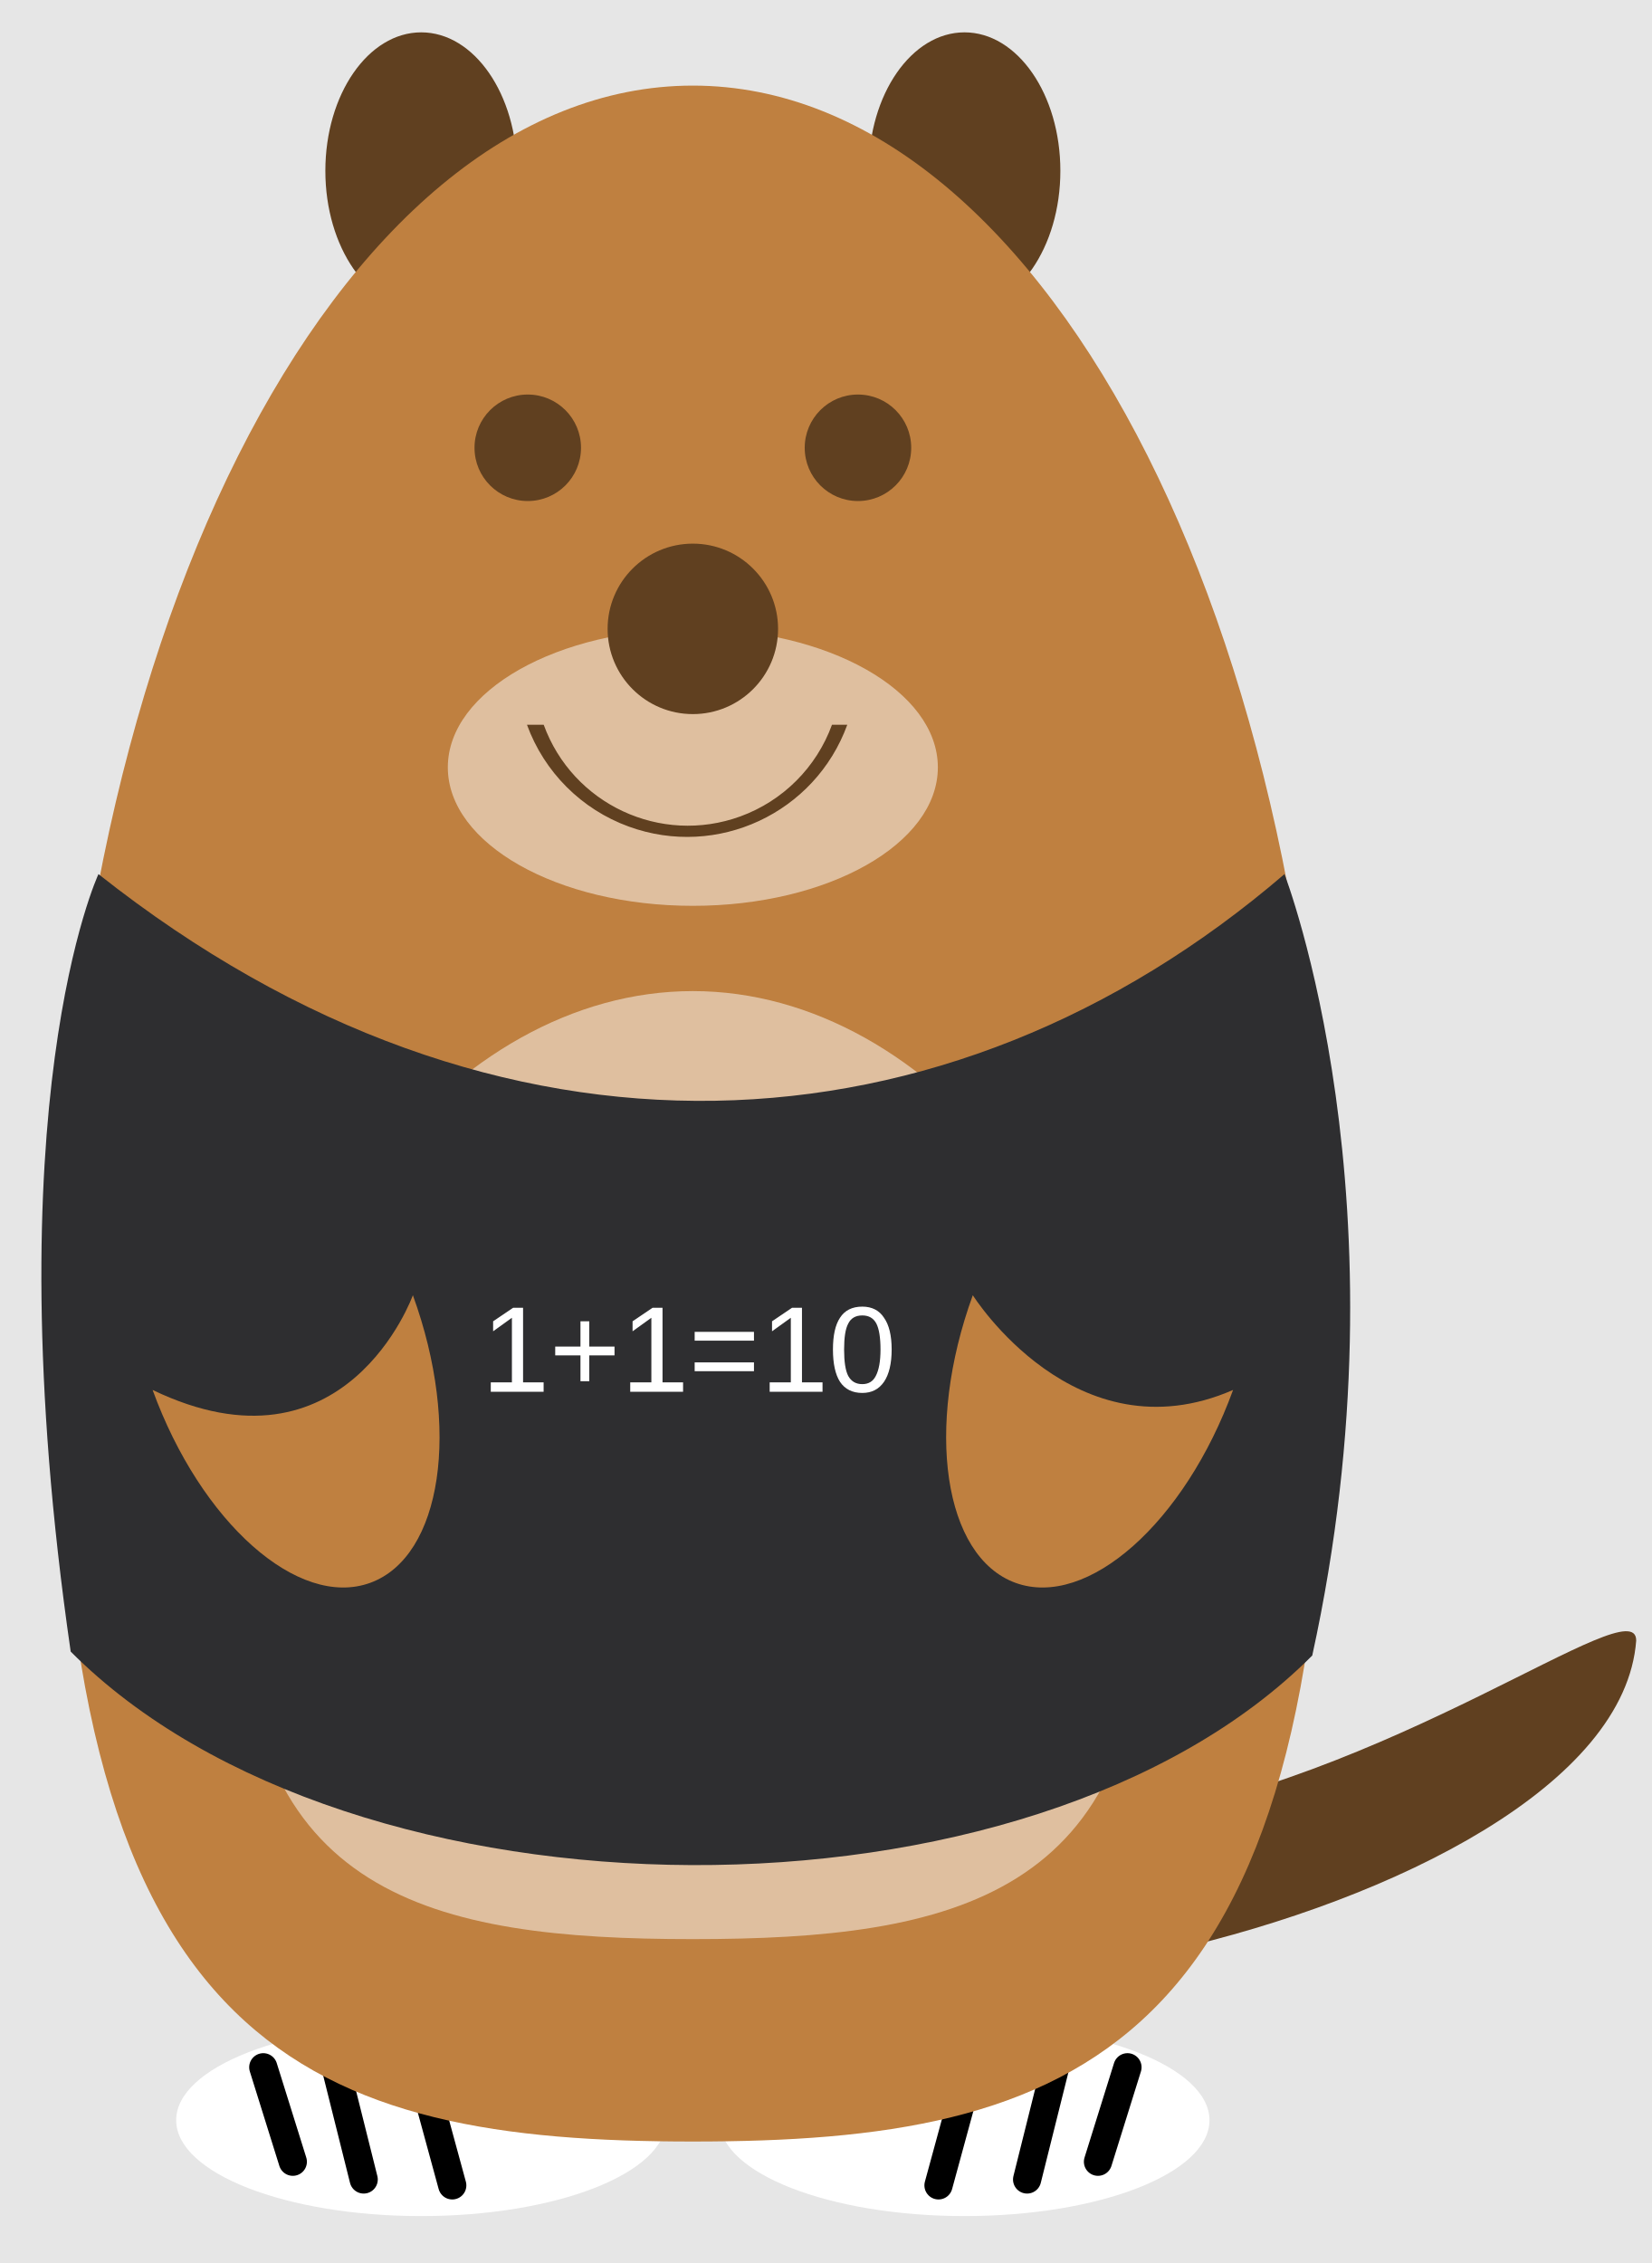
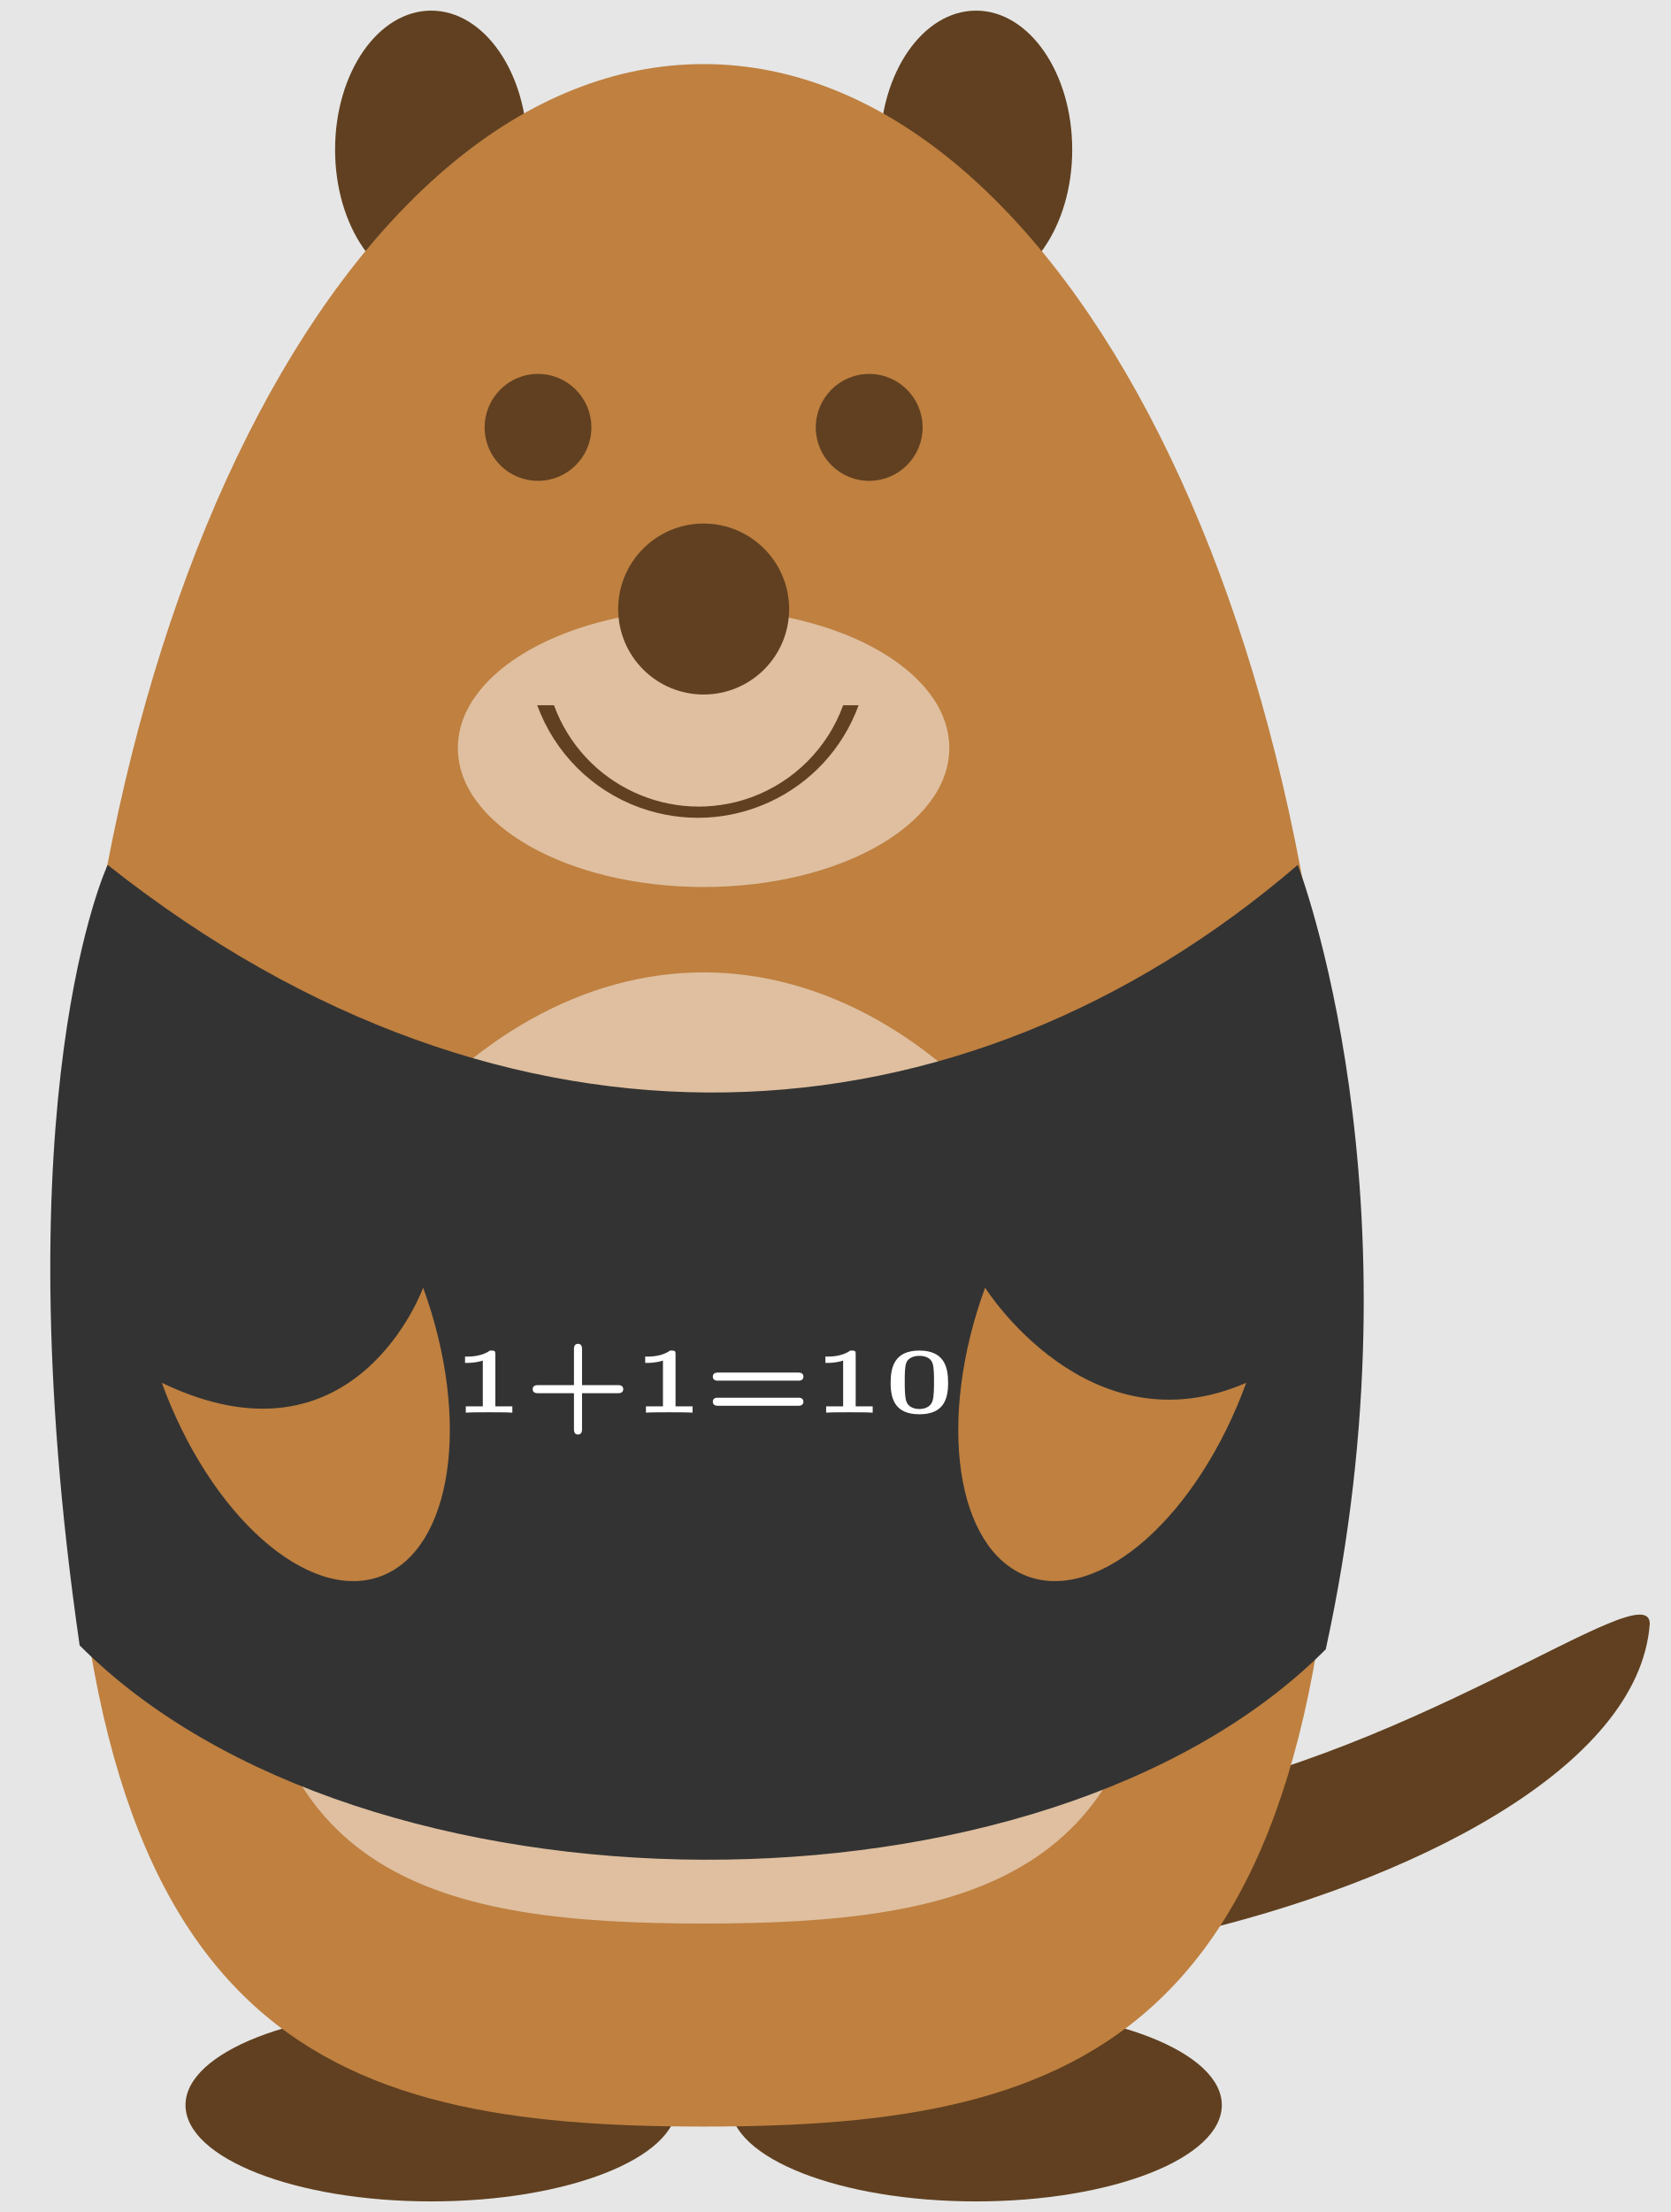
- <svg xmlns="http://www.w3.org/2000/svg" version="1.1" id="svg2" xml:space="preserve" width="58.598" height="80.294" viewBox="0 0 58.598 80.294">
-   <defs id="defs6" />
-   <g id="g10" transform="matrix(1.333333,0,0,-1.333333,0.9600646,79.0065)">
-     <rect style="opacity:1;fill:#e6e6e6;fill-opacity:1;fill-rule:evenodd;stroke:none;stroke-width:5.669;stroke-linecap:round;stroke-miterlimit:4;stroke-dasharray:none;stroke-dashoffset:0;stroke-opacity:1" id="rect31" width="55.626" height="70.619" x="-4.223" y="-62.787" transform="scale(1,-1)" />
-     <path id="path26" style="fill:#ffffff;fill-opacity:1;fill-rule:nonzero;stroke:none" d="m 31.465,2.834 c 0,1.409 -2.919,2.551 -6.52,2.551 -3.601,0 -6.52,-1.142 -6.52,-2.551 0,-1.409 2.919,-2.551 6.52,-2.551 3.601,0 6.52,1.142 6.52,2.551 z" />
-     <path id="path22" style="fill:#ffffff;fill-opacity:1;fill-rule:nonzero;stroke:none" d="m 17.008,2.834 c 0,1.409 -2.919,2.551 -6.52,2.551 -3.601,0 -6.52,-1.142 -6.52,-2.551 0,-1.409 2.919,-2.551 6.52,-2.551 3.601,0 6.52,1.142 6.52,2.551 z" />
-     <path style="fill:none;fill-rule:evenodd;stroke:#000000;stroke-width:0.75px;stroke-linecap:round;stroke-linejoin:miter;stroke-opacity:1" d="M 6.286,4.243 7.072,1.729" id="path1089" />
-     <path style="fill:none;fill-rule:evenodd;stroke:#000000;stroke-width:0.75px;stroke-linecap:round;stroke-linejoin:miter;stroke-opacity:1" d="M 8.172,4.4 8.958,1.257" id="path1091" />
-     <path style="fill:none;fill-rule:evenodd;stroke:#000000;stroke-width:0.75px;stroke-linecap:round;stroke-linejoin:miter;stroke-opacity:1" d="M 10.372,4.558 11.315,1.1" id="path1093" />
-     <path id="path1095" d="M 29.283,4.243 28.498,1.729" style="fill:none;fill-rule:evenodd;stroke:#000000;stroke-width:0.75px;stroke-linecap:round;stroke-linejoin:miter;stroke-opacity:1" />
-     <path id="path1097" d="M 27.397,4.4 26.612,1.257" style="fill:none;fill-rule:evenodd;stroke:#000000;stroke-width:0.75px;stroke-linecap:round;stroke-linejoin:miter;stroke-opacity:1" />
-     <path id="path1099" d="M 25.197,4.558 24.254,1.1" style="fill:none;fill-rule:evenodd;stroke:#000000;stroke-width:0.75px;stroke-linecap:round;stroke-linejoin:miter;stroke-opacity:1" />
-     <path id="path30" style="fill:#604020;fill-opacity:1;fill-rule:nonzero;stroke:none" d="m 27.497,54.709 c 0,2.035 -1.142,3.685 -2.551,3.685 -1.409,0 -2.551,-1.65 -2.551,-3.685 0,-2.035 1.142,-3.685 2.551,-3.685 1.409,0 2.551,1.65 2.551,3.685 z" />
-     <path id="path34" style="fill:#604020;fill-opacity:1;fill-rule:nonzero;stroke:none" d="m 13.04,54.709 c 0,2.035 -1.142,3.685 -2.551,3.685 -1.409,0 -2.551,-1.65 -2.551,-3.685 0,-2.035 1.142,-3.685 2.551,-3.685 1.409,0 2.551,1.65 2.551,3.685 z" />
-     <path id="path38" style="fill:#604020;fill-opacity:1;fill-rule:nonzero;stroke:none" d="M 42.821,15.602 C 42.254,7.945 18.474,3.407 18.19,9.079 c -0.567,3.405 2.656,0.55 10.726,1.701 7.387,1.055 13.904,6.242 13.904,4.822" />
-     <path id="path42" style="fill:#bf8040;fill-opacity:1;fill-rule:nonzero;stroke:none" d="M 34.583,23.244 C 34.583,4.535 27.78,2.267 17.717,2.267 7.654,2.267 0.851,4.535 0.851,23.244 0.567,41.953 8.221,56.977 17.717,56.977 c 9.496,0 17.15,-15.024 16.866,-33.733 z" />
-     <path id="path46" style="fill:#dfbf9f;fill-opacity:1;fill-rule:nonzero;stroke:none" d="m 29.764,17.291 c 0,-8.504 -5.103,-9.638 -12.047,-9.638 -6.945,0 -12.047,1.134 -12.047,9.638 0,8.504 5.669,15.59 12.047,15.59 6.378,0 12.047,-7.087 12.047,-15.59 z" />
-     <path id="path58" style="fill:#dfbf9f;fill-opacity:1;fill-rule:nonzero;stroke:none" d="m 24.237,38.835 c 0,2.035 -2.919,3.685 -6.52,3.685 -3.601,0 -6.52,-1.65 -6.52,-3.685 0,-2.035 2.919,-3.685 6.52,-3.685 3.601,0 6.52,1.65 6.52,3.685 z" />
-     <path id="path62" style="fill:#604020;fill-opacity:1;fill-rule:nonzero;stroke:none" d="m 19.985,42.52 c 0,1.252 -1.015,2.268 -2.268,2.268 -1.252,0 -2.268,-1.015 -2.268,-2.268 0,-1.252 1.015,-2.268 2.268,-2.268 1.252,0 2.268,1.015 2.268,2.268 z" />
-     <path id="path66" style="fill:#604020;fill-opacity:1;fill-rule:nonzero;stroke:none" d="m 14.741,47.339 c 0,0.783 -0.635,1.417 -1.417,1.417 -0.783,0 -1.417,-0.635 -1.417,-1.417 0,-0.783 0.635,-1.417 1.417,-1.417 0.783,0 1.417,0.635 1.417,1.417 z" />
-     <path id="path70" style="fill:#604020;fill-opacity:1;fill-rule:nonzero;stroke:none" d="m 23.528,47.339 c 0,0.783 -0.635,1.417 -1.417,1.417 -0.783,0 -1.417,-0.635 -1.417,-1.417 0,-0.783 0.635,-1.417 1.417,-1.417 0.783,0 1.417,0.635 1.417,1.417 z" />
-     <path id="path74" style="fill:#604020;fill-opacity:1;fill-rule:nonzero;stroke:none" d="m 21.827,39.969 c -0.857,-2.354 -3.459,-3.567 -5.813,-2.711 -1.26,0.458 -2.252,1.451 -2.711,2.711 h 0.445 v 0 c 0.771,-2.118 3.113,-3.211 5.232,-2.44 1.134,0.413 2.027,1.306 2.44,2.44 z" />
-     <path style="fill:#2e2e30;fill-opacity:1;fill-rule:evenodd;stroke:none;stroke-width:0.75px;stroke-linecap:butt;stroke-linejoin:miter;stroke-opacity:1" d="m 1.9,35.994 c 10.623,-8.411 22.627,-7.673 31.561,0 0,0 3.381,-8.733 0.739,-20.794 C 26.728,7.694 8.633,7.799 1.161,15.305 -0.953,29.9 1.9,35.994 1.9,35.994 Z" id="path78" />
-     <path id="path50" style="fill:#bf8040;fill-opacity:1;fill-rule:nonzero;stroke:none" d="m 25.167,24.788 c -1.285,-3.531 -0.777,-6.957 1.136,-7.654 1.913,-0.696 4.505,1.602 5.79,5.133 -4.195,-1.829 -6.926,2.521 -6.926,2.521 z" />
-     <path id="path54" style="fill:#bf8040;fill-opacity:1;fill-rule:nonzero;stroke:none" d="m 9.131,17.134 c 1.913,0.696 2.421,4.123 1.136,7.654 0,0 -1.787,-4.991 -6.926,-2.521 C 4.626,18.736 7.218,16.438 9.131,17.134 Z" />
-     <text xml:space="preserve" style="font-style:normal;font-variant:normal;font-weight:normal;font-stretch:normal;font-size:3.255px;line-height:125%;font-family:Arial;-inkscape-font-specification:Arial;letter-spacing:0px;word-spacing:0px;fill:#000000;fill-opacity:1;stroke:none;stroke-width:0.75px;stroke-linecap:butt;stroke-linejoin:miter;stroke-opacity:1" x="12.091" y="-22.217" id="text840" transform="scale(1,-1)">
-       <tspan id="tspan838" x="12.091" y="-22.217" style="fill:#ffffff;stroke-width:0.75px">1+1=10</tspan>
-     </text>
+ <svg xmlns="http://www.w3.org/2000/svg" version="1.1" viewBox="0 -58.677 44.322 58.677">
+   <g id="page1">
+     <g transform="matrix(1 0 0 -1 0 0)">
+       <path d="M0 0H44.488V58.898H0Z" fill="#e6e6e6" />
+       <path d="M17.961 2.836C17.961 4.242 15.043 5.387 11.441 5.387C7.84 5.387 4.922 4.242 4.922 2.836C4.922 1.426 7.84 0.281 11.441 0.281C15.043 0.281 17.961 1.426 17.961 2.836Z" fill="#604020" />
+       <path d="M32.418 2.836C32.418 4.242 29.5 5.387 25.898 5.387C22.297 5.387 19.379 4.242 19.379 2.836C19.379 1.426 22.297 0.281 25.898 0.281C29.5 0.281 32.418 1.426 32.418 2.836Z" fill="#604020" />
+       <path d="M28.449 54.707C28.449 56.746 27.305 58.395 25.898 58.395C24.488 58.395 23.348 56.746 23.348 54.707C23.348 52.672 24.488 51.023 25.898 51.023C27.305 51.023 28.449 52.672 28.449 54.707Z" fill="#604020" />
+       <path d="M13.992 54.707C13.992 56.746 12.848 58.395 11.441 58.395C10.031 58.395 8.891 56.746 8.891 54.707C8.891 52.672 10.031 51.023 11.441 51.023C12.848 51.023 13.992 52.672 13.992 54.707Z" fill="#604020" />
+       <path d="M43.773 15.602C43.207 7.945 19.426 3.406 19.141 9.078C18.574 12.484 21.797 9.629 29.867 10.781C37.258 11.836 43.773 17.023 43.773 15.602" fill="#604020" />
+       <path d="M35.535 23.242C35.535 4.535 28.73 2.266 18.668 2.266C8.605 2.266 1.801 4.535 1.801 23.242C1.52 41.953 9.172 56.977 18.668 56.977C28.164 56.977 35.82 41.953 35.535 23.242Z" fill="#bf8040" />
+       <path d="M30.715 17.293C30.715 8.789 25.613 7.652 18.668 7.652C11.723 7.652 6.621 8.789 6.621 17.293C6.621 25.797 12.289 32.883 18.668 32.883C25.047 32.883 30.715 25.797 30.715 17.293Z" fill="#dfbf9f" />
+       <path d="M31.91 29.922C29.996 30.617 27.406 28.32 26.121 24.789C24.836 21.258 25.344 17.832 27.254 17.133C29.168 16.438 31.762 18.734 33.047 22.266C34.332 25.797 33.82 29.223 31.91 29.922Z" fill="#604020" />
+       <path d="M10.082 17.133C11.996 17.832 12.504 21.258 11.219 24.789C9.934 28.32 7.34 30.617 5.43 29.922C3.516 29.223 3.008 25.797 4.293 22.266C5.578 18.734 8.172 16.438 10.082 17.133Z" fill="#604020" />
+       <path d="M25.188 38.836C25.188 40.871 22.27 42.52 18.668 42.52C15.066 42.52 12.148 40.871 12.148 38.836C12.148 36.801 15.066 35.148 18.668 35.148C22.27 35.148 25.188 36.801 25.188 38.836Z" fill="#dfbf9f" />
+       <path d="M20.938 42.52C20.938 43.773 19.922 44.789 18.668 44.789C17.418 44.789 16.402 43.773 16.402 42.52S17.418 40.254 18.668 40.254C19.922 40.254 20.938 41.266 20.938 42.52Z" fill="#604020" />
+       <path d="M15.691 47.34C15.691 48.121 15.059 48.758 14.273 48.758C13.492 48.758 12.859 48.121 12.859 47.34C12.859 46.555 13.492 45.922 14.273 45.922C15.059 45.922 15.691 46.555 15.691 47.34Z" fill="#604020" />
+       <path d="M24.48 47.34C24.48 48.121 23.844 48.758 23.062 48.758S21.645 48.121 21.645 47.34C21.645 46.555 22.281 45.922 23.062 45.922S24.48 46.555 24.48 47.34Z" fill="#604020" />
+       <path d="M22.781 39.969C21.922 37.613 19.32 36.402 16.965 37.258C15.707 37.715 14.715 38.707 14.254 39.969H14.699V39.969C15.473 37.852 17.812 36.758 19.934 37.527C21.066 37.941 21.961 38.836 22.371 39.969Z" fill="#604020" />
+       <path d="M2.856 35.734C13.484 27.316 25.496 28.059 34.434 35.734C34.434 35.734 37.816 26.996 35.176 14.926C27.699 7.414 9.59 7.519 2.113 15.031C0 29.637 2.856 35.734 2.856 35.734Z" fill="#333" />
+       <path d="M13.143 22.756C13.143 22.833 13.128 22.851 13.049 22.851H12.997C12.785 22.691 12.463 22.691 12.406 22.691H12.339V22.524H12.406C12.436 22.524 12.628 22.524 12.81 22.586V21.371H12.359V21.204C12.481 21.214 12.834 21.214 12.977 21.214C13.118 21.214 13.472 21.214 13.594 21.204V21.371H13.143V22.756ZM15.443 21.72H16.402C16.427 21.72 16.537 21.72 16.537 21.827C16.537 21.934 16.427 21.934 16.402 21.934H15.443V22.896C15.443 22.92 15.443 23.03 15.336 23.03C15.229 23.03 15.229 22.92 15.229 22.896V21.934H14.267C14.242 21.934 14.133 21.934 14.133 21.827C14.133 21.72 14.242 21.72 14.267 21.72H15.229V20.758C15.229 20.733 15.229 20.624 15.336 20.624C15.443 20.624 15.443 20.733 15.443 20.758V21.72ZM17.924 22.756C17.924 22.833 17.909 22.851 17.829 22.851H17.777C17.565 22.691 17.244 22.691 17.186 22.691H17.119V22.524H17.186C17.216 22.524 17.408 22.524 17.59 22.586V21.371H17.139V21.204C17.261 21.214 17.615 21.214 17.757 21.214C17.899 21.214 18.253 21.214 18.375 21.204V21.371H17.924V22.756ZM21.188 22.053C21.215 22.053 21.317 22.053 21.317 22.161C21.317 22.268 21.205 22.268 21.172 22.268H19.058C19.025 22.268 18.913 22.268 18.913 22.161C18.913 22.053 19.018 22.053 19.043 22.053H21.188ZM21.172 21.386C21.205 21.386 21.317 21.386 21.317 21.493C21.317 21.6 21.212 21.6 21.188 21.6H19.043C19.015 21.6 18.913 21.6 18.913 21.493C18.913 21.386 19.025 21.386 19.058 21.386H21.172ZM22.704 22.756C22.704 22.833 22.689 22.851 22.61 22.851H22.558C22.346 22.691 22.024 22.691 21.967 22.691H21.9V22.524H21.967C21.997 22.524 22.189 22.524 22.371 22.586V21.371H21.92V21.204C22.042 21.214 22.395 21.214 22.538 21.214C22.679 21.214 23.033 21.214 23.155 21.204V21.371H22.704V22.756ZM25.156 21.994C25.156 22.412 25.054 22.851 24.394 22.851C23.741 22.851 23.631 22.422 23.631 21.994C23.631 21.55 23.761 21.161 24.394 21.161C25.036 21.161 25.156 21.56 25.156 21.994ZM24.394 21.301C24.296 21.301 24.095 21.326 24.04 21.528C24.008 21.65 24.005 21.852 24.005 22.031C24.005 22.213 24.005 22.41 24.047 22.529C24.09 22.641 24.219 22.711 24.394 22.711C24.54 22.711 24.693 22.661 24.742 22.517C24.782 22.402 24.782 22.196 24.782 22.031C24.782 21.879 24.782 21.645 24.745 21.523C24.685 21.324 24.486 21.301 24.394 21.301Z" fill="#fff" />
+       <path d="M26.137 24.52C24.848 20.988 25.359 17.559 27.273 16.859C29.188 16.164 31.781 18.465 33.066 21.996C28.867 20.168 26.137 24.52 26.137 24.52ZM10.09 16.859C12 17.559 12.512 20.988 11.227 24.52C11.227 24.52 9.438 19.523 4.293 21.996C5.582 18.465 8.176 16.164 10.09 16.859Z" fill="#bf8040" />
+     </g>
  </g>
</svg>
